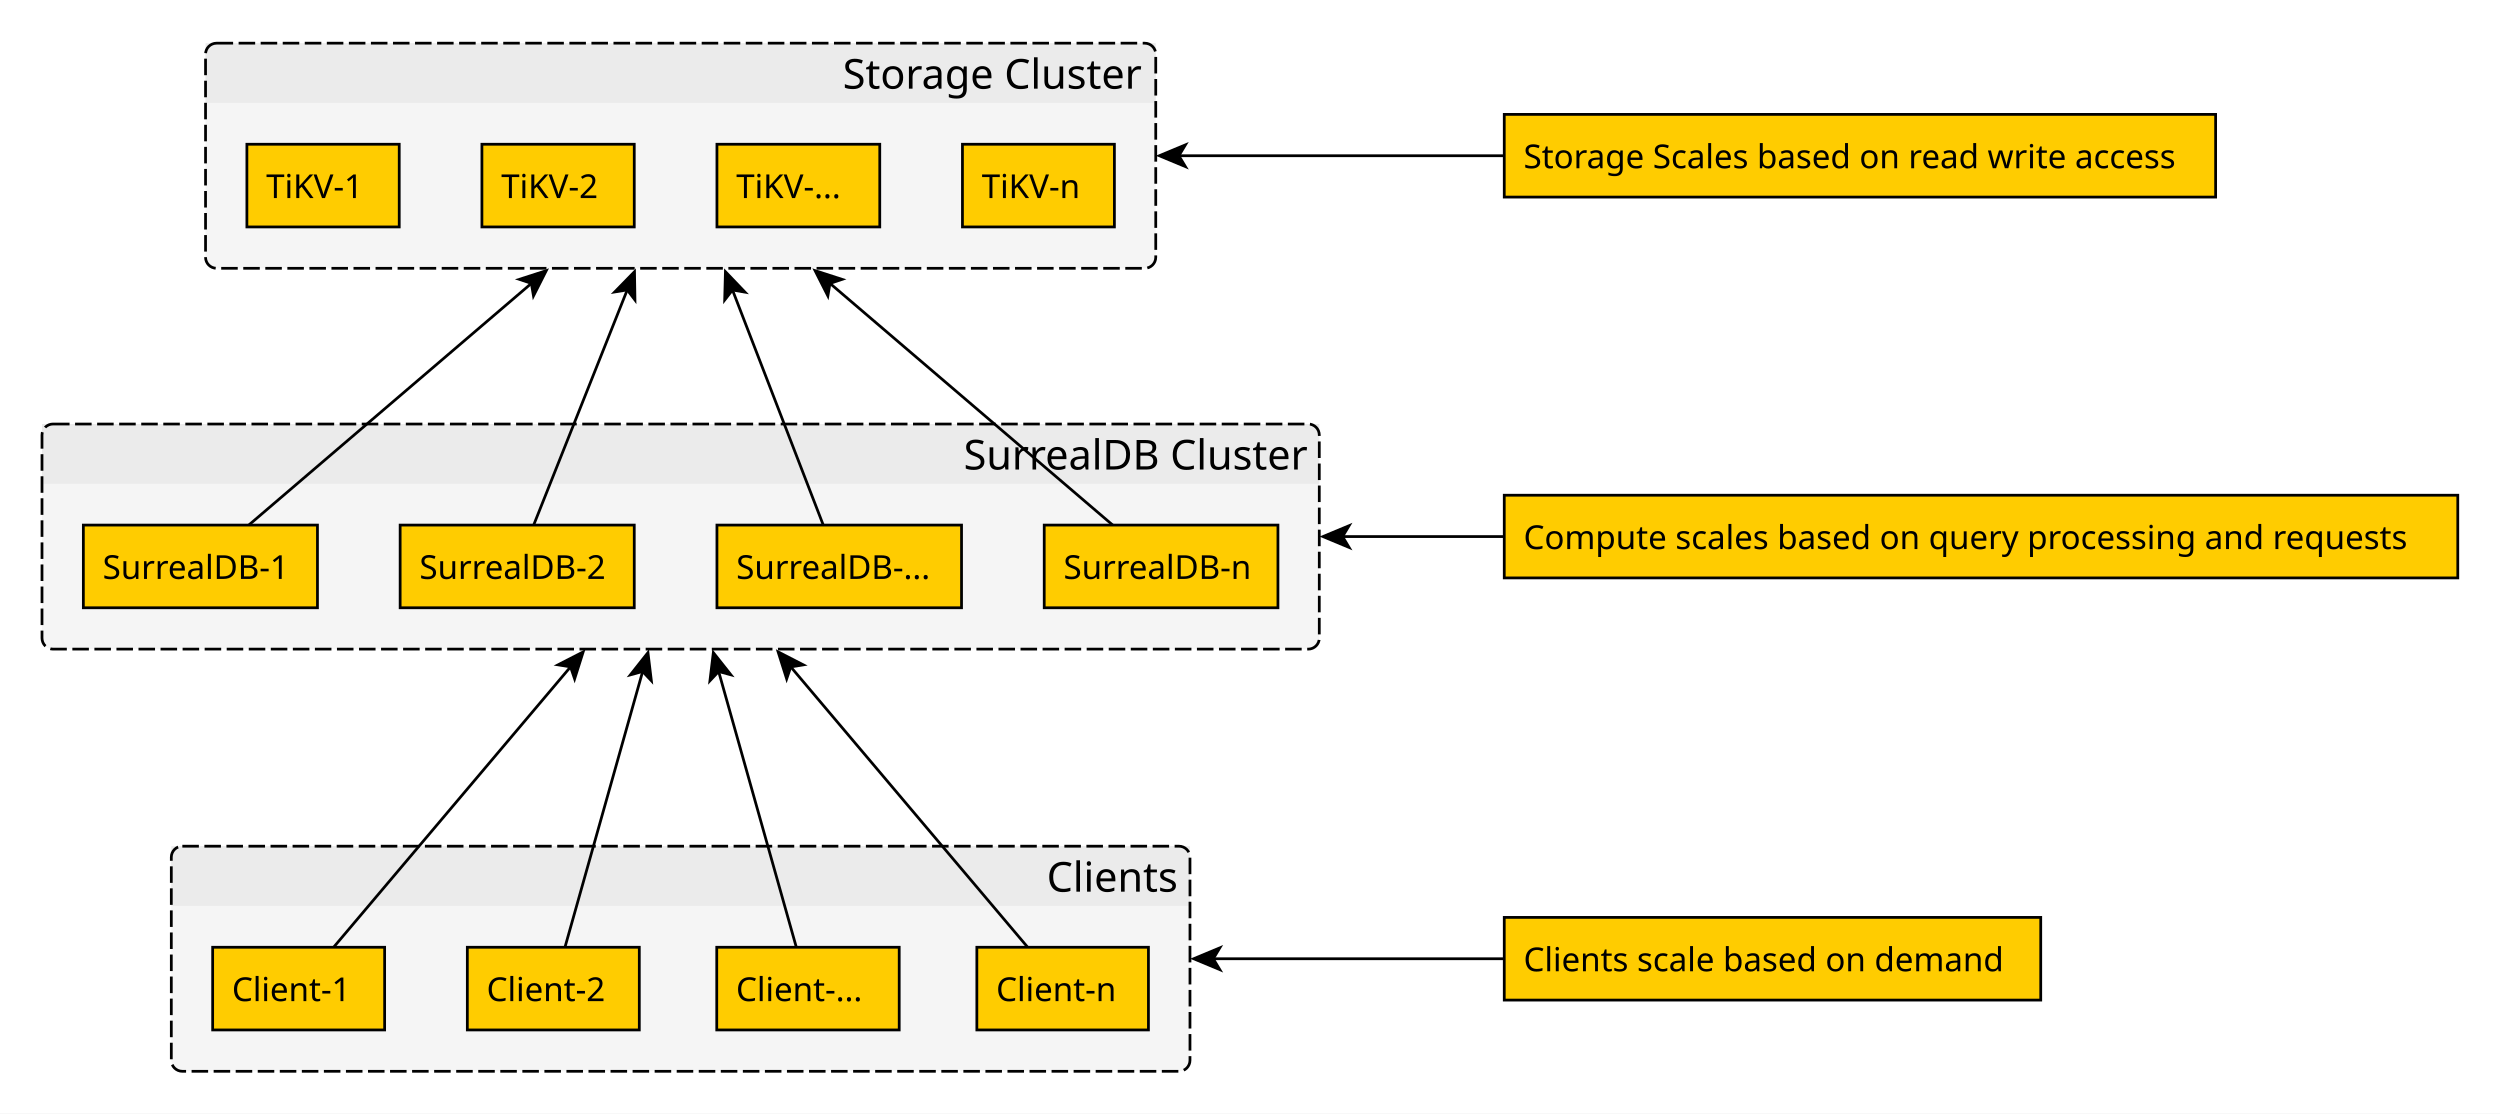
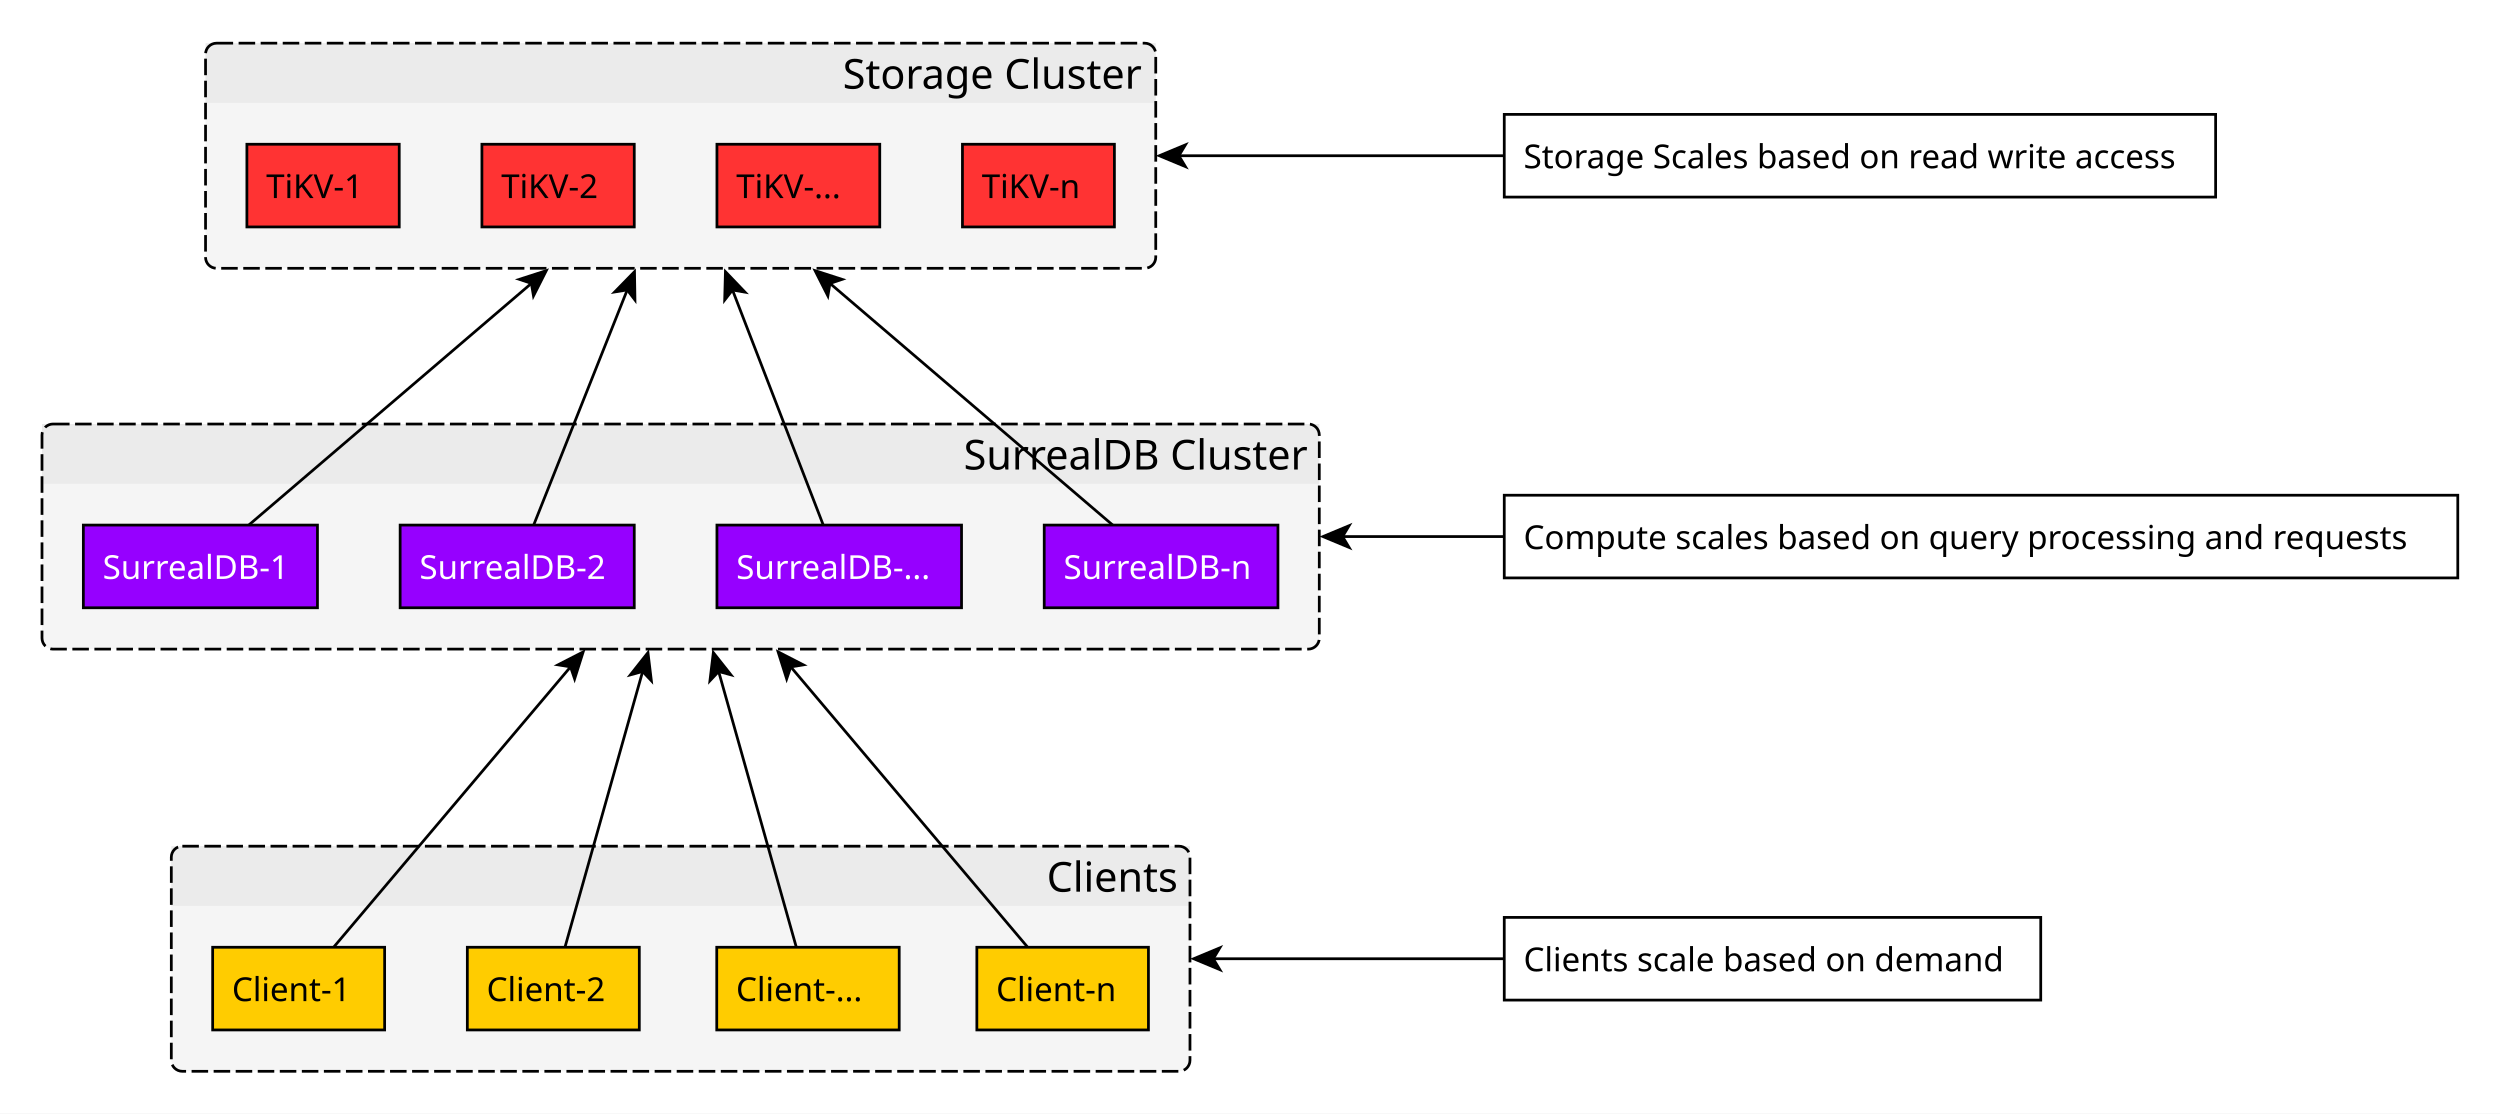
<svg xmlns="http://www.w3.org/2000/svg" fill-opacity="1" color-rendering="auto" color-interpolation="auto" text-rendering="auto" stroke="black" stroke-linecap="square" width="907" stroke-miterlimit="10" shape-rendering="auto" stroke-opacity="1" fill="black" stroke-dasharray="none" font-weight="normal" stroke-width="1" height="404" font-family="'Dialog'" font-style="normal" stroke-linejoin="miter" font-size="12px" stroke-dashoffset="0" image-rendering="auto">
  <defs id="genericDefs" />
  <g>
    <defs id="defs1">
      <clipPath clipPathUnits="userSpaceOnUse" id="clipPath1">
        <path d="M0 0 L907 0 L907 404 L0 404 L0 0 Z" />
      </clipPath>
      <clipPath clipPathUnits="userSpaceOnUse" id="clipPath2">
        <path d="M315 -59 L1222 -59 L1222 345 L315 345 L315 -59 Z" />
      </clipPath>
    </defs>
    <g fill="white" text-rendering="geometricPrecision" shape-rendering="geometricPrecision" transform="translate(-315,59)" stroke="white">
      <rect x="315" width="907" height="404" y="-59" clip-path="url(#clipPath2)" stroke="none" />
    </g>
    <g fill="rgb(245,245,245)" text-rendering="geometricPrecision" shape-rendering="geometricPrecision" transform="matrix(1,0,0,1,-315,59)" stroke="rgb(245,245,245)">
      <rect x="389.571" y="-43.332" clip-path="url(#clipPath2)" width="344.733" rx="4" ry="4" height="81.666" stroke="none" />
      <rect x="389.571" y="-43.332" clip-path="url(#clipPath2)" fill="rgb(235,235,235)" width="344.733" height="21.666" stroke="none" />
    </g>
    <g font-size="15px" stroke-linecap="butt" transform="matrix(1,0,0,1,-315,59)" text-rendering="geometricPrecision" font-family="sans-serif" shape-rendering="geometricPrecision" stroke-miterlimit="1.45">
      <text x="620.75" xml:space="preserve" y="-26.83" clip-path="url(#clipPath2)" stroke="none">Storage Cluster</text>
      <rect x="389.571" y="-43.332" clip-path="url(#clipPath2)" fill="none" width="344.733" stroke-dasharray="6,2" rx="4" ry="4" height="81.666" />
    </g>
-     <g fill="rgb(255,204,0)" text-rendering="geometricPrecision" shape-rendering="geometricPrecision" transform="matrix(1,0,0,1,-315,59)" stroke="rgb(255,204,0)">
+     <g fill="rgb(255,51,51)" text-rendering="geometricPrecision" shape-rendering="geometricPrecision" transform="matrix(1,0,0,1,-315,59)" stroke="rgb(255,51,51)">
      <rect x="664.178" width="55.127" height="30" y="-6.666" clip-path="url(#clipPath2)" stroke="none" />
    </g>
    <g text-rendering="geometricPrecision" stroke-miterlimit="1.45" shape-rendering="geometricPrecision" transform="matrix(1,0,0,1,-315,59)" stroke-linecap="butt">
      <rect fill="none" x="664.178" width="55.127" height="30" y="-6.666" clip-path="url(#clipPath2)" />
      <text x="671.178" xml:space="preserve" y="12.869" clip-path="url(#clipPath2)" font-family="sans-serif" stroke="none">TiKV-n</text>
    </g>
-     <g fill="rgb(255,204,0)" text-rendering="geometricPrecision" shape-rendering="geometricPrecision" transform="matrix(1,0,0,1,-315,59)" stroke="rgb(255,204,0)">
+     <g fill="rgb(255,51,51)" text-rendering="geometricPrecision" shape-rendering="geometricPrecision" transform="matrix(1,0,0,1,-315,59)" stroke="rgb(255,51,51)">
      <rect x="575.107" width="59.07" height="30" y="-6.666" clip-path="url(#clipPath2)" stroke="none" />
    </g>
    <g text-rendering="geometricPrecision" stroke-miterlimit="1.45" shape-rendering="geometricPrecision" transform="matrix(1,0,0,1,-315,59)" stroke-linecap="butt">
      <rect fill="none" x="575.107" width="59.07" height="30" y="-6.666" clip-path="url(#clipPath2)" />
      <text x="582.107" xml:space="preserve" y="12.869" clip-path="url(#clipPath2)" font-family="sans-serif" stroke="none">TiKV-...</text>
    </g>
-     <g fill="rgb(255,204,0)" text-rendering="geometricPrecision" shape-rendering="geometricPrecision" transform="matrix(1,0,0,1,-315,59)" stroke="rgb(255,204,0)">
+     <g fill="rgb(255,51,51)" text-rendering="geometricPrecision" shape-rendering="geometricPrecision" transform="matrix(1,0,0,1,-315,59)" stroke="rgb(255,51,51)">
      <rect x="489.84" width="55.268" height="30" y="-6.666" clip-path="url(#clipPath2)" stroke="none" />
    </g>
    <g text-rendering="geometricPrecision" stroke-miterlimit="1.45" shape-rendering="geometricPrecision" transform="matrix(1,0,0,1,-315,59)" stroke-linecap="butt">
      <rect fill="none" x="489.84" width="55.268" height="30" y="-6.666" clip-path="url(#clipPath2)" />
      <text x="496.84" xml:space="preserve" y="12.869" clip-path="url(#clipPath2)" font-family="sans-serif" stroke="none">TiKV-2</text>
    </g>
-     <g fill="rgb(255,204,0)" text-rendering="geometricPrecision" shape-rendering="geometricPrecision" transform="matrix(1,0,0,1,-315,59)" stroke="rgb(255,204,0)">
+     <g fill="rgb(255,51,51)" text-rendering="geometricPrecision" shape-rendering="geometricPrecision" transform="matrix(1,0,0,1,-315,59)" stroke="rgb(255,51,51)">
      <rect x="404.572" width="55.268" height="30" y="-6.666" clip-path="url(#clipPath2)" stroke="none" />
    </g>
    <g text-rendering="geometricPrecision" stroke-miterlimit="1.45" shape-rendering="geometricPrecision" transform="matrix(1,0,0,1,-315,59)" stroke-linecap="butt">
      <rect fill="none" x="404.572" width="55.268" height="30" y="-6.666" clip-path="url(#clipPath2)" />
      <text x="411.572" xml:space="preserve" y="12.869" clip-path="url(#clipPath2)" font-family="sans-serif" stroke="none">TiKV-1</text>
    </g>
    <g fill="rgb(245,245,245)" text-rendering="geometricPrecision" shape-rendering="geometricPrecision" transform="matrix(1,0,0,1,-315,59)" stroke="rgb(245,245,245)">
      <rect x="330.239" y="94.834" clip-path="url(#clipPath2)" width="463.398" rx="4" ry="4" height="81.666" stroke="none" />
      <rect x="330.239" y="94.834" clip-path="url(#clipPath2)" fill="rgb(235,235,235)" width="463.398" height="21.666" stroke="none" />
    </g>
    <g font-size="15px" stroke-linecap="butt" transform="matrix(1,0,0,1,-315,59)" text-rendering="geometricPrecision" font-family="sans-serif" shape-rendering="geometricPrecision" stroke-miterlimit="1.45">
      <text x="664.613" xml:space="preserve" y="111.336" clip-path="url(#clipPath2)" stroke="none">SurrealDB Cluster</text>
      <rect x="330.239" y="94.834" clip-path="url(#clipPath2)" fill="none" width="463.398" stroke-dasharray="6,2" rx="4" ry="4" height="81.666" />
    </g>
-     <g fill="rgb(255,204,0)" text-rendering="geometricPrecision" shape-rendering="geometricPrecision" transform="matrix(1,0,0,1,-315,59)" stroke="rgb(255,204,0)">
+     <g fill="rgb(150,0,255)" text-rendering="geometricPrecision" shape-rendering="geometricPrecision" transform="matrix(1,0,0,1,-315,59)" stroke="rgb(150,0,255)">
      <rect x="693.844" width="84.793" height="30" y="131.5" clip-path="url(#clipPath2)" stroke="none" />
    </g>
    <g text-rendering="geometricPrecision" stroke-miterlimit="1.45" shape-rendering="geometricPrecision" transform="matrix(1,0,0,1,-315,59)" stroke-linecap="butt">
      <rect fill="none" x="693.844" width="84.793" height="30" y="131.5" clip-path="url(#clipPath2)" />
-       <text x="700.844" xml:space="preserve" y="151.035" clip-path="url(#clipPath2)" font-family="sans-serif" stroke="none">SurrealDB-n</text>
+       <text x="700.844" y="151.035" clip-path="url(#clipPath2)" fill="white" font-family="sans-serif" stroke="none" xml:space="preserve">SurrealDB-n</text>
    </g>
-     <g fill="rgb(255,204,0)" text-rendering="geometricPrecision" shape-rendering="geometricPrecision" transform="matrix(1,0,0,1,-315,59)" stroke="rgb(255,204,0)">
+     <g fill="rgb(150,0,255)" text-rendering="geometricPrecision" shape-rendering="geometricPrecision" transform="matrix(1,0,0,1,-315,59)" stroke="rgb(150,0,255)">
      <rect x="575.107" width="88.736" height="30" y="131.5" clip-path="url(#clipPath2)" stroke="none" />
    </g>
    <g text-rendering="geometricPrecision" stroke-miterlimit="1.45" shape-rendering="geometricPrecision" transform="matrix(1,0,0,1,-315,59)" stroke-linecap="butt">
      <rect fill="none" x="575.107" width="88.736" height="30" y="131.5" clip-path="url(#clipPath2)" />
-       <text x="582.107" xml:space="preserve" y="151.035" clip-path="url(#clipPath2)" font-family="sans-serif" stroke="none">SurrealDB-...</text>
+       <text x="582.107" y="151.035" clip-path="url(#clipPath2)" fill="white" font-family="sans-serif" stroke="none" xml:space="preserve">SurrealDB-...</text>
    </g>
-     <g fill="rgb(255,204,0)" text-rendering="geometricPrecision" shape-rendering="geometricPrecision" transform="matrix(1,0,0,1,-315,59)" stroke="rgb(255,204,0)">
+     <g fill="rgb(150,0,255)" text-rendering="geometricPrecision" shape-rendering="geometricPrecision" transform="matrix(1,0,0,1,-315,59)" stroke="rgb(150,0,255)">
      <rect x="460.173" width="84.934" height="30" y="131.5" clip-path="url(#clipPath2)" stroke="none" />
    </g>
    <g text-rendering="geometricPrecision" stroke-miterlimit="1.45" shape-rendering="geometricPrecision" transform="matrix(1,0,0,1,-315,59)" stroke-linecap="butt">
      <rect fill="none" x="460.173" width="84.934" height="30" y="131.5" clip-path="url(#clipPath2)" />
-       <text x="467.173" xml:space="preserve" y="151.035" clip-path="url(#clipPath2)" font-family="sans-serif" stroke="none">SurrealDB-2</text>
+       <text x="467.173" y="151.035" clip-path="url(#clipPath2)" fill="white" font-family="sans-serif" stroke="none" xml:space="preserve">SurrealDB-2</text>
    </g>
-     <g fill="rgb(255,204,0)" text-rendering="geometricPrecision" shape-rendering="geometricPrecision" transform="matrix(1,0,0,1,-315,59)" stroke="rgb(255,204,0)">
+     <g fill="rgb(150,0,255)" text-rendering="geometricPrecision" shape-rendering="geometricPrecision" transform="matrix(1,0,0,1,-315,59)" stroke="rgb(150,0,255)">
      <rect x="345.24" width="84.934" height="30" y="131.5" clip-path="url(#clipPath2)" stroke="none" />
    </g>
    <g text-rendering="geometricPrecision" stroke-miterlimit="1.45" shape-rendering="geometricPrecision" transform="matrix(1,0,0,1,-315,59)" stroke-linecap="butt">
      <rect fill="none" x="345.24" width="84.934" height="30" y="131.5" clip-path="url(#clipPath2)" />
-       <text x="352.24" xml:space="preserve" y="151.035" clip-path="url(#clipPath2)" font-family="sans-serif" stroke="none">SurrealDB-1</text>
+       <text x="352.24" y="151.035" clip-path="url(#clipPath2)" fill="white" font-family="sans-serif" stroke="none" xml:space="preserve">SurrealDB-1</text>
      <path fill="none" d="M718.693 131.5 L615.799 43.543" clip-path="url(#clipPath2)" />
      <path d="M609.718 38.345 L615.591 49.943 L616.56 44.193 L622.089 42.342 Z" clip-path="url(#clipPath2)" stroke="none" />
      <path fill="none" d="M613.683 131.5 L580.599 45.824" clip-path="url(#clipPath2)" />
      <path d="M577.717 38.361 L577.375 51.357 L580.959 46.757 L586.704 47.755 Z" clip-path="url(#clipPath2)" stroke="none" />
      <path fill="none" d="M508.61 131.5 L542.718 45.794" clip-path="url(#clipPath2)" />
      <path d="M545.677 38.361 L536.594 47.662 L542.349 46.724 L545.885 51.36 Z" clip-path="url(#clipPath2)" stroke="none" />
      <path fill="none" d="M405.247 131.5 L508.097 43.545" clip-path="url(#clipPath2)" />
      <path d="M514.177 38.345 L501.807 42.344 L507.337 44.194 L508.307 49.944 Z" clip-path="url(#clipPath2)" stroke="none" />
    </g>
    <g fill="rgb(245,245,245)" text-rendering="geometricPrecision" shape-rendering="geometricPrecision" transform="matrix(1,0,0,1,-315,59)" stroke="rgb(245,245,245)">
      <rect x="377.152" y="248" clip-path="url(#clipPath2)" width="369.571" rx="4" ry="4" height="81.666" stroke="none" />
      <rect x="377.152" y="248" clip-path="url(#clipPath2)" fill="rgb(235,235,235)" width="369.571" height="21.666" stroke="none" />
    </g>
    <g font-size="15px" stroke-linecap="butt" transform="matrix(1,0,0,1,-315,59)" text-rendering="geometricPrecision" font-family="sans-serif" shape-rendering="geometricPrecision" stroke-miterlimit="1.45">
      <text x="694.75" xml:space="preserve" y="264.502" clip-path="url(#clipPath2)" stroke="none">Clients</text>
      <rect x="377.152" y="248" clip-path="url(#clipPath2)" fill="none" width="369.571" stroke-dasharray="6,2" rx="4" ry="4" height="81.666" />
    </g>
    <g fill="rgb(255,204,0)" text-rendering="geometricPrecision" shape-rendering="geometricPrecision" transform="matrix(1,0,0,1,-315,59)" stroke="rgb(255,204,0)">
      <rect x="669.401" width="62.252" height="30" y="284.666" clip-path="url(#clipPath2)" stroke="none" />
    </g>
    <g text-rendering="geometricPrecision" stroke-miterlimit="1.45" shape-rendering="geometricPrecision" transform="matrix(1,0,0,1,-315,59)" stroke-linecap="butt">
      <rect fill="none" x="669.401" width="62.252" height="30" y="284.666" clip-path="url(#clipPath2)" />
      <text x="676.401" xml:space="preserve" y="304.201" clip-path="url(#clipPath2)" font-family="sans-serif" stroke="none">Client-n</text>
    </g>
    <g fill="rgb(255,204,0)" text-rendering="geometricPrecision" shape-rendering="geometricPrecision" transform="matrix(1,0,0,1,-315,59)" stroke="rgb(255,204,0)">
      <rect x="575.037" width="66.195" height="30" y="284.666" clip-path="url(#clipPath2)" stroke="none" />
    </g>
    <g text-rendering="geometricPrecision" stroke-miterlimit="1.45" shape-rendering="geometricPrecision" transform="matrix(1,0,0,1,-315,59)" stroke-linecap="butt">
      <rect fill="none" x="575.037" width="66.195" height="30" y="284.666" clip-path="url(#clipPath2)" />
      <text x="582.037" xml:space="preserve" y="304.201" clip-path="url(#clipPath2)" font-family="sans-serif" stroke="none">Client-...</text>
    </g>
    <g fill="rgb(255,204,0)" text-rendering="geometricPrecision" shape-rendering="geometricPrecision" transform="matrix(1,0,0,1,-315,59)" stroke="rgb(255,204,0)">
      <rect x="484.545" width="62.393" height="30" y="284.666" clip-path="url(#clipPath2)" stroke="none" />
    </g>
    <g text-rendering="geometricPrecision" stroke-miterlimit="1.45" shape-rendering="geometricPrecision" transform="matrix(1,0,0,1,-315,59)" stroke-linecap="butt">
      <rect fill="none" x="484.545" width="62.393" height="30" y="284.666" clip-path="url(#clipPath2)" />
      <text x="491.545" xml:space="preserve" y="304.201" clip-path="url(#clipPath2)" font-family="sans-serif" stroke="none">Client-2</text>
    </g>
    <g fill="rgb(255,204,0)" text-rendering="geometricPrecision" shape-rendering="geometricPrecision" transform="matrix(1,0,0,1,-315,59)" stroke="rgb(255,204,0)">
      <rect x="392.152" width="62.393" height="30" y="284.666" clip-path="url(#clipPath2)" stroke="none" />
    </g>
    <g text-rendering="geometricPrecision" stroke-miterlimit="1.45" shape-rendering="geometricPrecision" transform="matrix(1,0,0,1,-315,59)" stroke-linecap="butt">
      <rect fill="none" x="392.152" width="62.393" height="30" y="284.666" clip-path="url(#clipPath2)" />
      <text x="399.152" xml:space="preserve" y="304.201" clip-path="url(#clipPath2)" font-family="sans-serif" stroke="none">Client-1</text>
-     </g>
-     <g fill="rgb(255,204,0)" text-rendering="geometricPrecision" shape-rendering="geometricPrecision" transform="matrix(1,0,0,1,-315,59)" stroke="rgb(255,204,0)">
-       <rect x="860.745" width="258.084" height="30" y="-17.499" clip-path="url(#clipPath2)" stroke="none" />
-     </g>
-     <g text-rendering="geometricPrecision" stroke-miterlimit="1.45" shape-rendering="geometricPrecision" transform="matrix(1,0,0,1,-315,59)" stroke-linecap="butt">
      <rect fill="none" x="860.745" width="258.084" height="30" y="-17.499" clip-path="url(#clipPath2)" />
      <text x="867.745" xml:space="preserve" y="2.036" clip-path="url(#clipPath2)" font-family="sans-serif" stroke="none">Storage Scales based on read write access</text>
-     </g>
-     <g fill="rgb(255,204,0)" text-rendering="geometricPrecision" shape-rendering="geometricPrecision" transform="matrix(1,0,0,1,-315,59)" stroke="rgb(255,204,0)">
-       <rect x="860.745" width="345.94" height="30" y="120.667" clip-path="url(#clipPath2)" stroke="none" />
-     </g>
-     <g text-rendering="geometricPrecision" stroke-miterlimit="1.45" shape-rendering="geometricPrecision" transform="matrix(1,0,0,1,-315,59)" stroke-linecap="butt">
      <rect fill="none" x="860.745" width="345.94" height="30" y="120.667" clip-path="url(#clipPath2)" />
      <text x="867.745" xml:space="preserve" y="140.202" clip-path="url(#clipPath2)" font-family="sans-serif" stroke="none">Compute scales based on query processing and requests</text>
-     </g>
-     <g fill="rgb(255,204,0)" text-rendering="geometricPrecision" shape-rendering="geometricPrecision" transform="matrix(1,0,0,1,-315,59)" stroke="rgb(255,204,0)">
-       <rect x="860.745" width="194.633" height="30" y="273.833" clip-path="url(#clipPath2)" stroke="none" />
-     </g>
-     <g text-rendering="geometricPrecision" stroke-miterlimit="1.45" shape-rendering="geometricPrecision" transform="matrix(1,0,0,1,-315,59)" stroke-linecap="butt">
      <rect fill="none" x="860.745" width="194.633" height="30" y="273.833" clip-path="url(#clipPath2)" />
      <text x="867.745" xml:space="preserve" y="293.368" clip-path="url(#clipPath2)" font-family="sans-serif" stroke="none">Clients scale based on demand</text>
      <path fill="none" d="M687.851 284.666 L601.623 182.628" clip-path="url(#clipPath2)" />
      <path d="M596.46 176.518 L600.386 188.911 L602.269 183.392 L608.024 182.456 Z" clip-path="url(#clipPath2)" stroke="none" />
      <path fill="none" d="M603.909 284.666 L575.614 184.218" clip-path="url(#clipPath2)" />
      <path d="M573.445 176.518 L571.886 189.424 L575.885 185.181 L581.512 186.713 Z" clip-path="url(#clipPath2)" stroke="none" />
      <path fill="none" d="M519.967 284.666 L548.262 184.218" clip-path="url(#clipPath2)" />
      <path d="M550.431 176.518 L542.365 186.713 L547.991 185.181 L551.99 189.424 Z" clip-path="url(#clipPath2)" stroke="none" />
      <path fill="none" d="M436.025 284.666 L522.253 182.628" clip-path="url(#clipPath2)" />
      <path d="M527.416 176.518 L515.852 182.456 L521.607 183.392 L523.49 188.911 Z" clip-path="url(#clipPath2)" stroke="none" />
      <path fill="none" d="M860.745 -2.499 L742.285 -2.499" clip-path="url(#clipPath2)" />
      <path d="M734.285 -2.499 L746.285 2.501 L743.285 -2.499 L746.285 -7.499 Z" clip-path="url(#clipPath2)" stroke="none" />
      <path fill="none" d="M860.745 135.667 L801.667 135.667" clip-path="url(#clipPath2)" />
      <path d="M793.667 135.667 L805.667 140.667 L802.667 135.667 L805.667 130.667 Z" clip-path="url(#clipPath2)" stroke="none" />
      <path fill="none" d="M860.745 288.833 L754.759 288.833" clip-path="url(#clipPath2)" />
      <path d="M746.759 288.833 L758.759 293.833 L755.759 288.833 L758.759 283.833 Z" clip-path="url(#clipPath2)" stroke="none" />
    </g>
  </g>
</svg>
